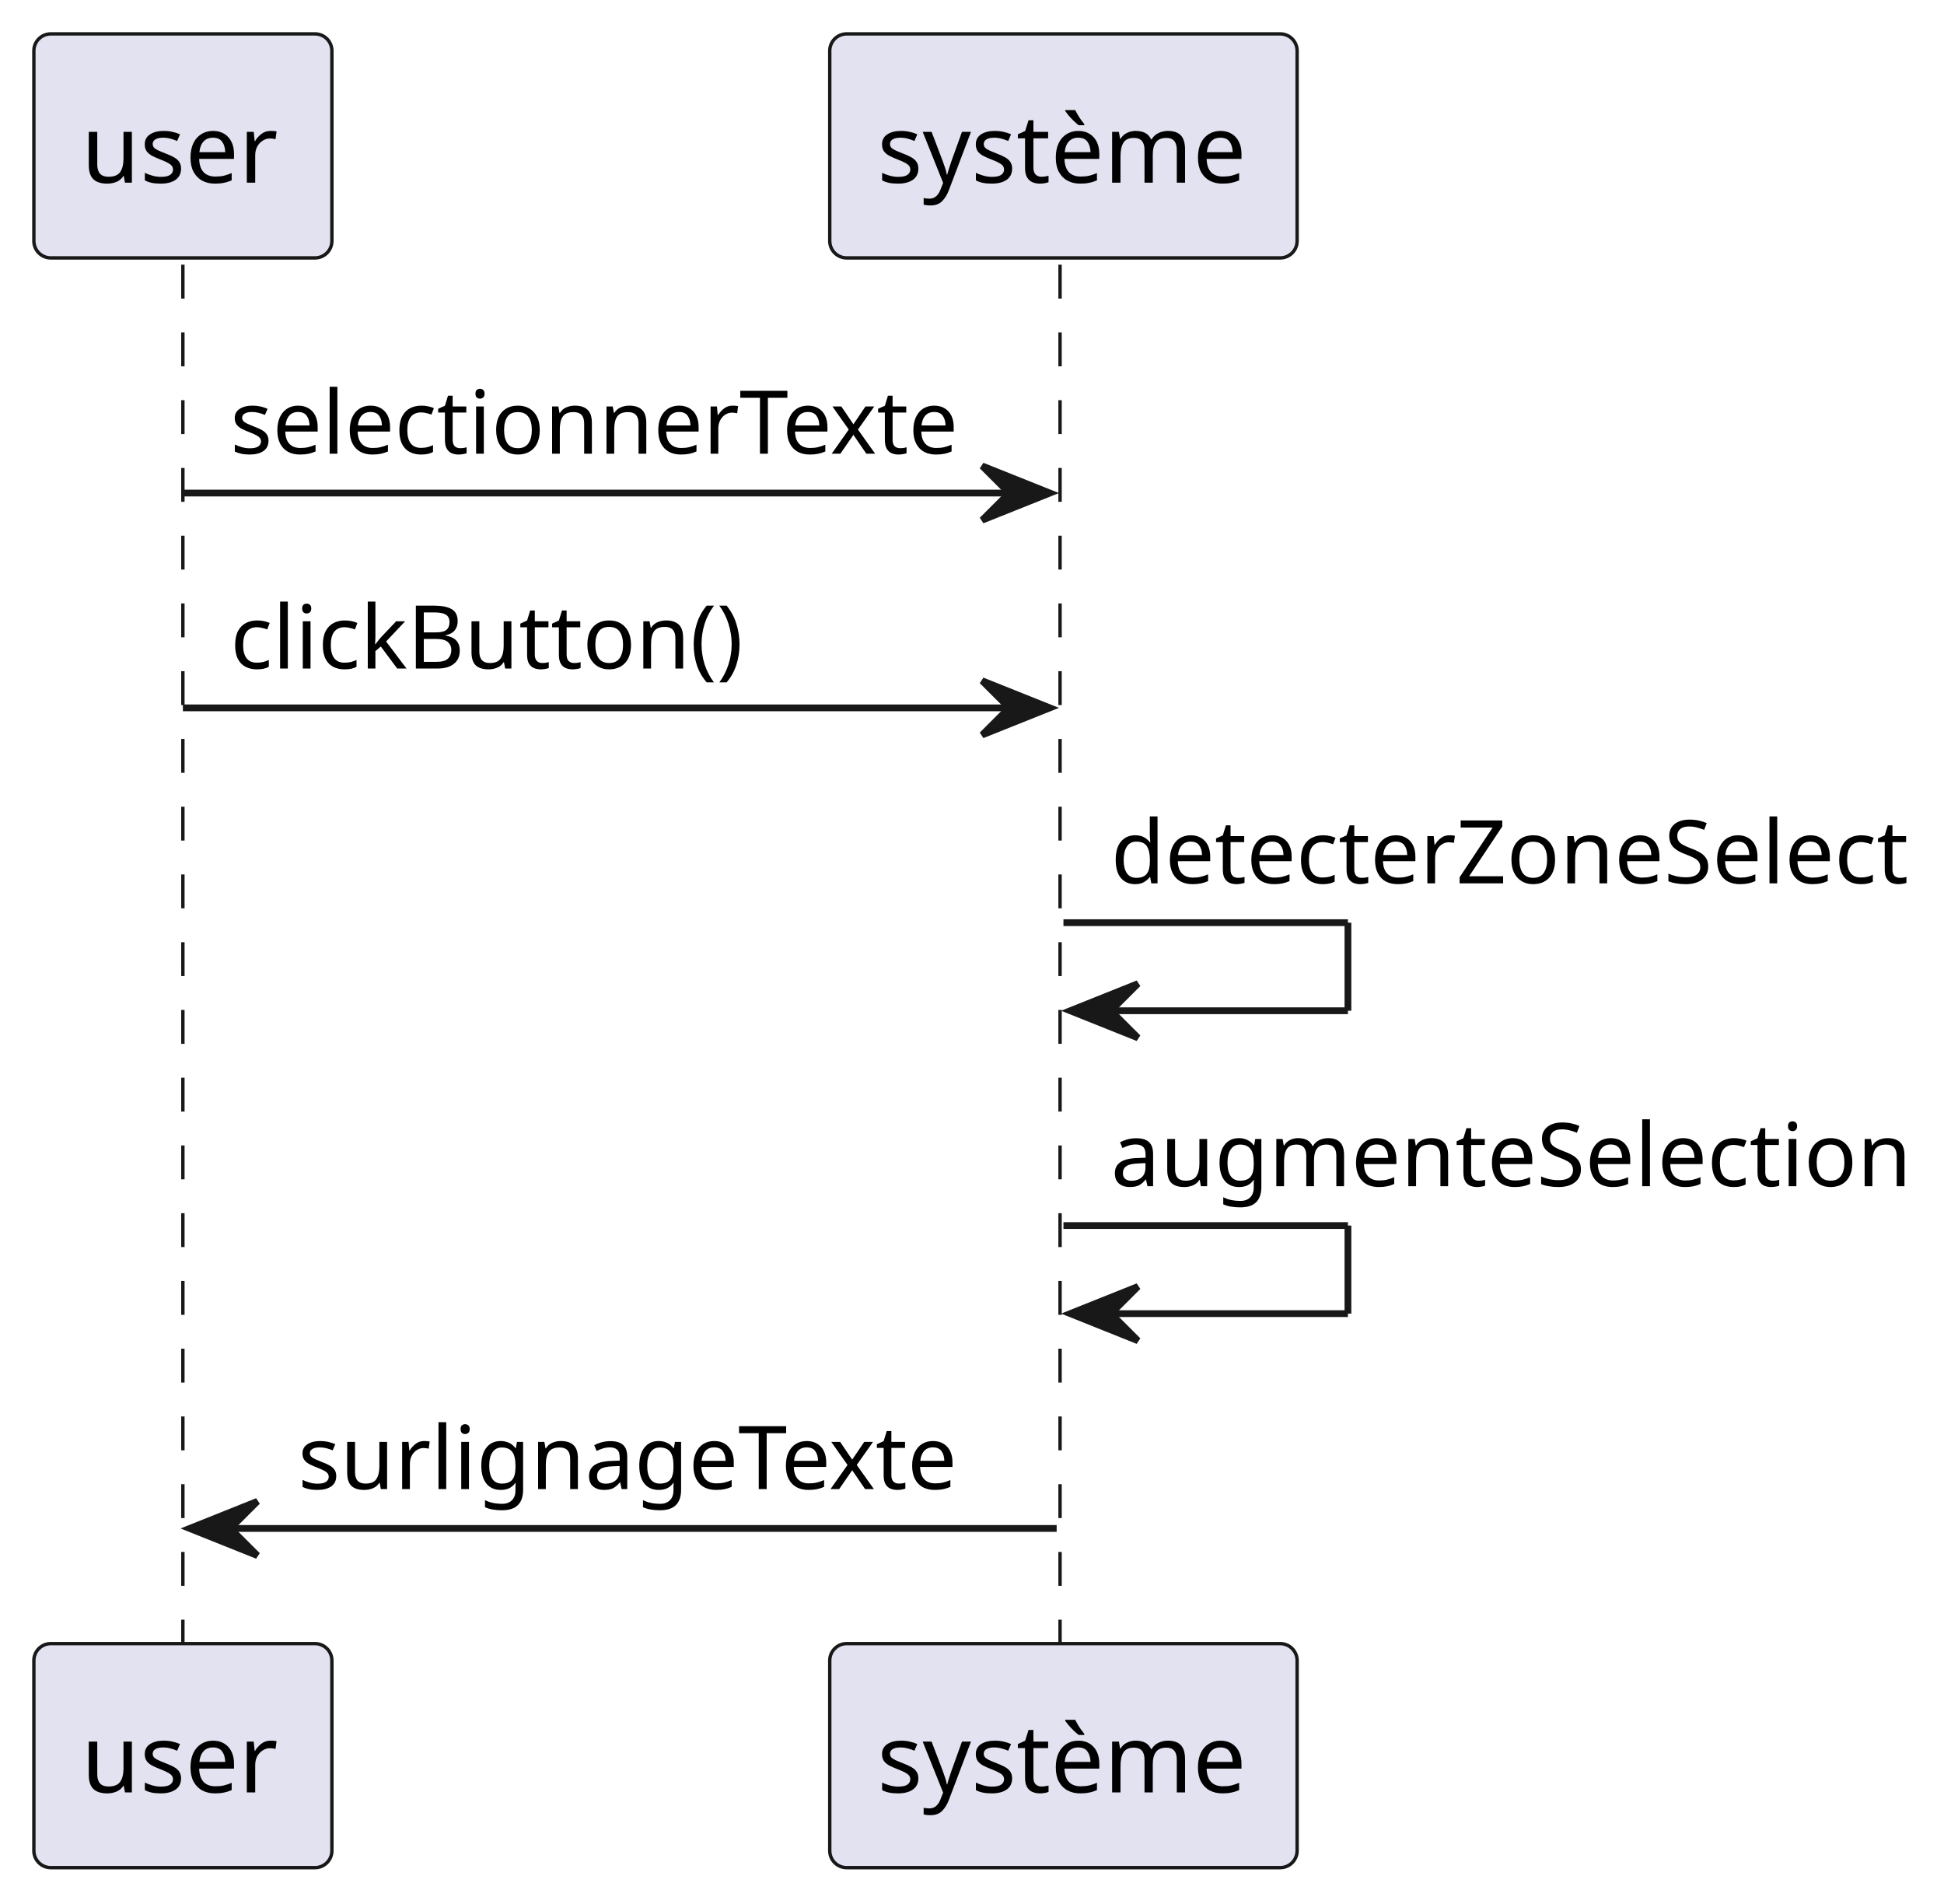
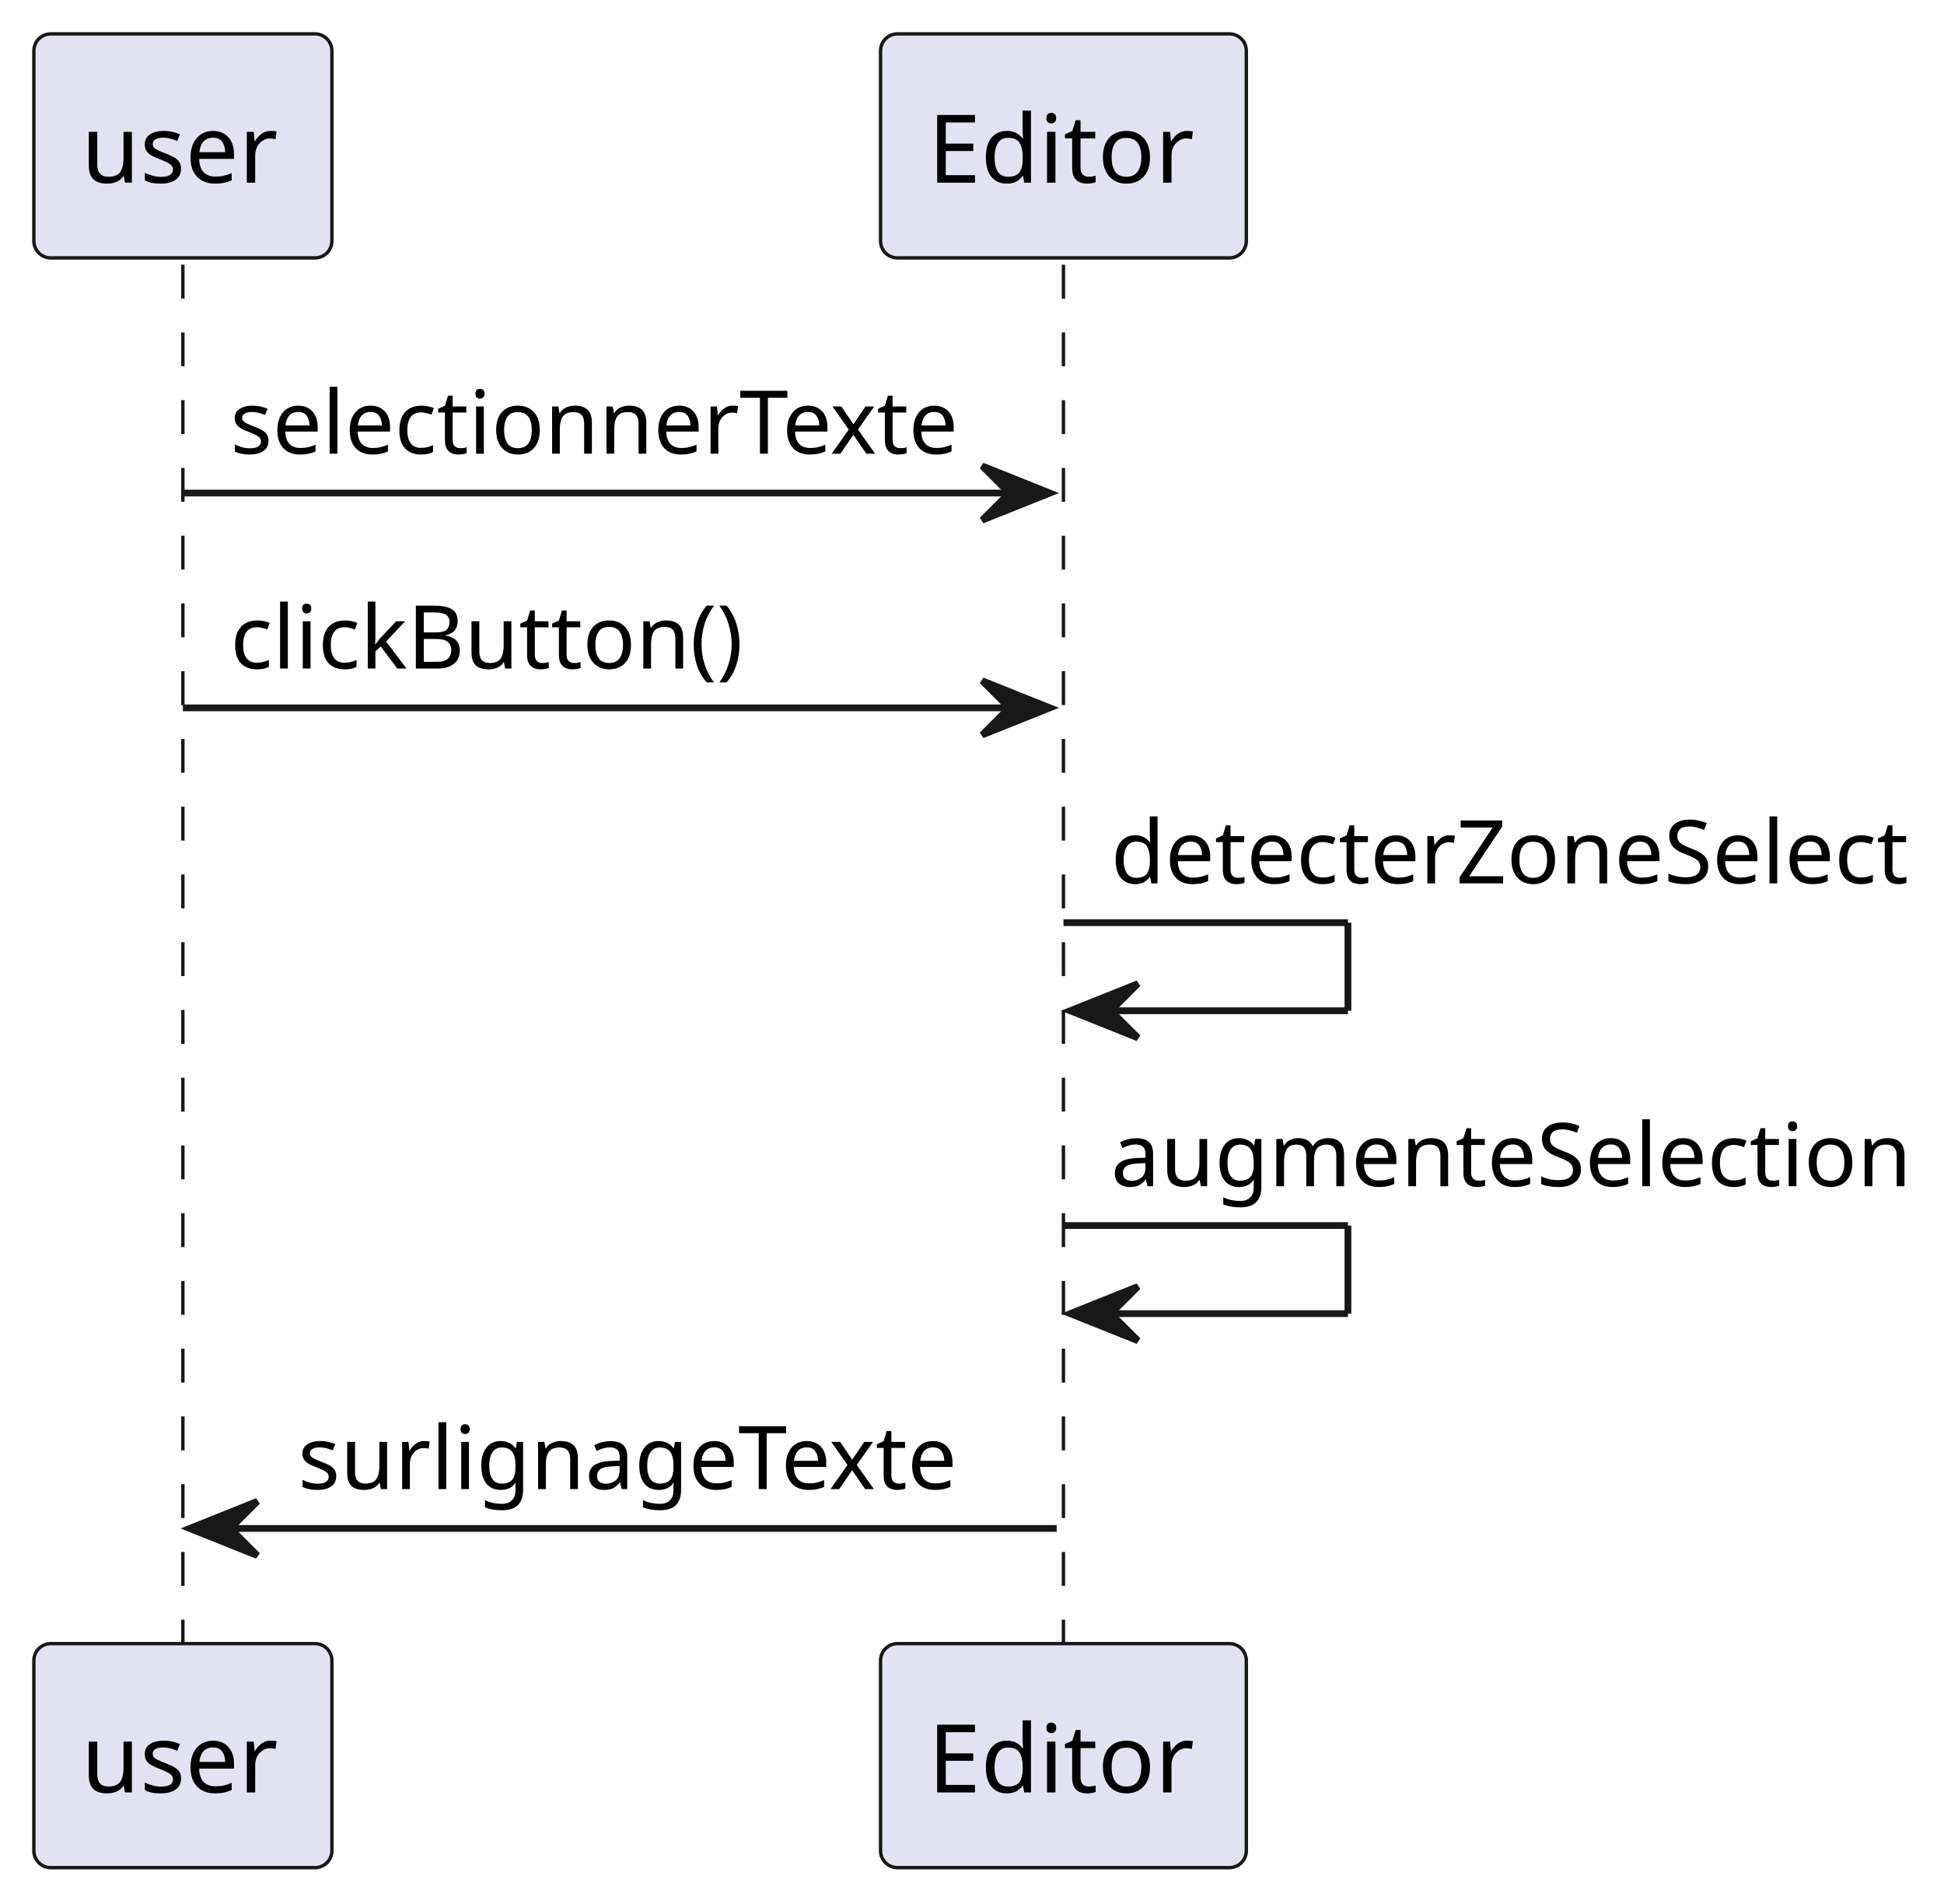
<svg xmlns="http://www.w3.org/2000/svg" contentStyleType="text/css" height="281px" preserveAspectRatio="none" style="width:287px;height:281px;background:#FFFFFF;" version="1.1" viewBox="0 0 287 281" width="287px" zoomAndPan="magnify">
  <defs />
  <g>
    <line style="stroke:#181818;stroke-width:0.5;stroke-dasharray:5.0,5.0;" x1="27" x2="27" y1="39.068" y2="243.598" />
-     <line style="stroke:#181818;stroke-width:0.5;stroke-dasharray:5.0,5.0;" x1="156.5" x2="156.5" y1="39.068" y2="243.598" />
+     <line style="stroke:#181818;stroke-width:0.5;stroke-dasharray:5.0,5.0;" x1="157" x2="157" y1="39.068" y2="243.598" />
    <rect fill="#E2E2F0" height="33.068" rx="2.5" ry="2.5" style="stroke:#181818;stroke-width:0.5;" width="44" x="5" y="5" />
    <text fill="#000000" font-family="sans-serif" font-size="14" lengthAdjust="spacing" textLength="30" x="12" y="26.966">user</text>
    <rect fill="#E2E2F0" height="33.068" rx="2.5" ry="2.5" style="stroke:#181818;stroke-width:0.5;" width="44" x="5" y="242.598" />
    <text fill="#000000" font-family="sans-serif" font-size="14" lengthAdjust="spacing" textLength="30" x="12" y="264.564">user</text>
-     <rect fill="#E2E2F0" height="33.068" rx="2.5" ry="2.5" style="stroke:#181818;stroke-width:0.5;" width="69" x="122.5" y="5" />
-     <text fill="#000000" font-family="sans-serif" font-size="14" lengthAdjust="spacing" textLength="55" x="129.5" y="26.966">système</text>
-     <rect fill="#E2E2F0" height="33.068" rx="2.5" ry="2.5" style="stroke:#181818;stroke-width:0.5;" width="69" x="122.5" y="242.598" />
-     <text fill="#000000" font-family="sans-serif" font-size="14" lengthAdjust="spacing" textLength="55" x="129.5" y="264.564">système</text>
+     <rect fill="#E2E2F0" height="33.068" rx="2.5" ry="2.5" style="stroke:#181818;stroke-width:0.5;" width="54" x="130" y="5" />
+     <text fill="#000000" font-family="sans-serif" font-size="14" lengthAdjust="spacing" textLength="40" x="137" y="26.966">Editor</text>
+     <rect fill="#E2E2F0" height="33.068" rx="2.5" ry="2.5" style="stroke:#181818;stroke-width:0.5;" width="54" x="130" y="242.598" />
+     <text fill="#000000" font-family="sans-serif" font-size="14" lengthAdjust="spacing" textLength="40" x="137" y="264.564">Editor</text>
    <polygon fill="#181818" points="145,68.774,155,72.774,145,76.774,149,72.774" style="stroke:#181818;stroke-width:1.0;" />
    <line style="stroke:#181818;stroke-width:1.0;" x1="27" x2="151" y1="72.774" y2="72.774" />
    <text fill="#000000" font-family="sans-serif" font-size="13" lengthAdjust="spacing" textLength="106" x="34" y="66.965">selectionnerTexte</text>
    <polygon fill="#181818" points="145,100.48,155,104.48,145,108.48,149,104.48" style="stroke:#181818;stroke-width:1.0;" />
    <line style="stroke:#181818;stroke-width:1.0;" x1="27" x2="151" y1="104.48" y2="104.48" />
    <text fill="#000000" font-family="sans-serif" font-size="13" lengthAdjust="spacing" textLength="75" x="34" y="98.671">clickButton()</text>
    <line style="stroke:#181818;stroke-width:1.0;" x1="157" x2="199" y1="136.186" y2="136.186" />
    <line style="stroke:#181818;stroke-width:1.0;" x1="199" x2="199" y1="136.186" y2="149.186" />
    <line style="stroke:#181818;stroke-width:1.0;" x1="158" x2="199" y1="149.186" y2="149.186" />
    <polygon fill="#181818" points="168,145.186,158,149.186,168,153.186,164,149.186" style="stroke:#181818;stroke-width:1.0;" />
    <text fill="#000000" font-family="sans-serif" font-size="13" lengthAdjust="spacing" textLength="115" x="164" y="130.377">detecterZoneSelect</text>
    <line style="stroke:#181818;stroke-width:1.0;" x1="157" x2="199" y1="180.892" y2="180.892" />
    <line style="stroke:#181818;stroke-width:1.0;" x1="199" x2="199" y1="180.892" y2="193.892" />
    <line style="stroke:#181818;stroke-width:1.0;" x1="158" x2="199" y1="193.892" y2="193.892" />
    <polygon fill="#181818" points="168,189.892,158,193.892,168,197.892,164,193.892" style="stroke:#181818;stroke-width:1.0;" />
    <text fill="#000000" font-family="sans-serif" font-size="13" lengthAdjust="spacing" textLength="116" x="164" y="175.083">augmenteSelection</text>
    <polygon fill="#181818" points="38,221.598,28,225.598,38,229.598,34,225.598" style="stroke:#181818;stroke-width:1.0;" />
    <line style="stroke:#181818;stroke-width:1.0;" x1="32" x2="156" y1="225.598" y2="225.598" />
    <text fill="#000000" font-family="sans-serif" font-size="13" lengthAdjust="spacing" textLength="96" x="44" y="219.789">surlignageTexte</text>
  </g>
</svg>
